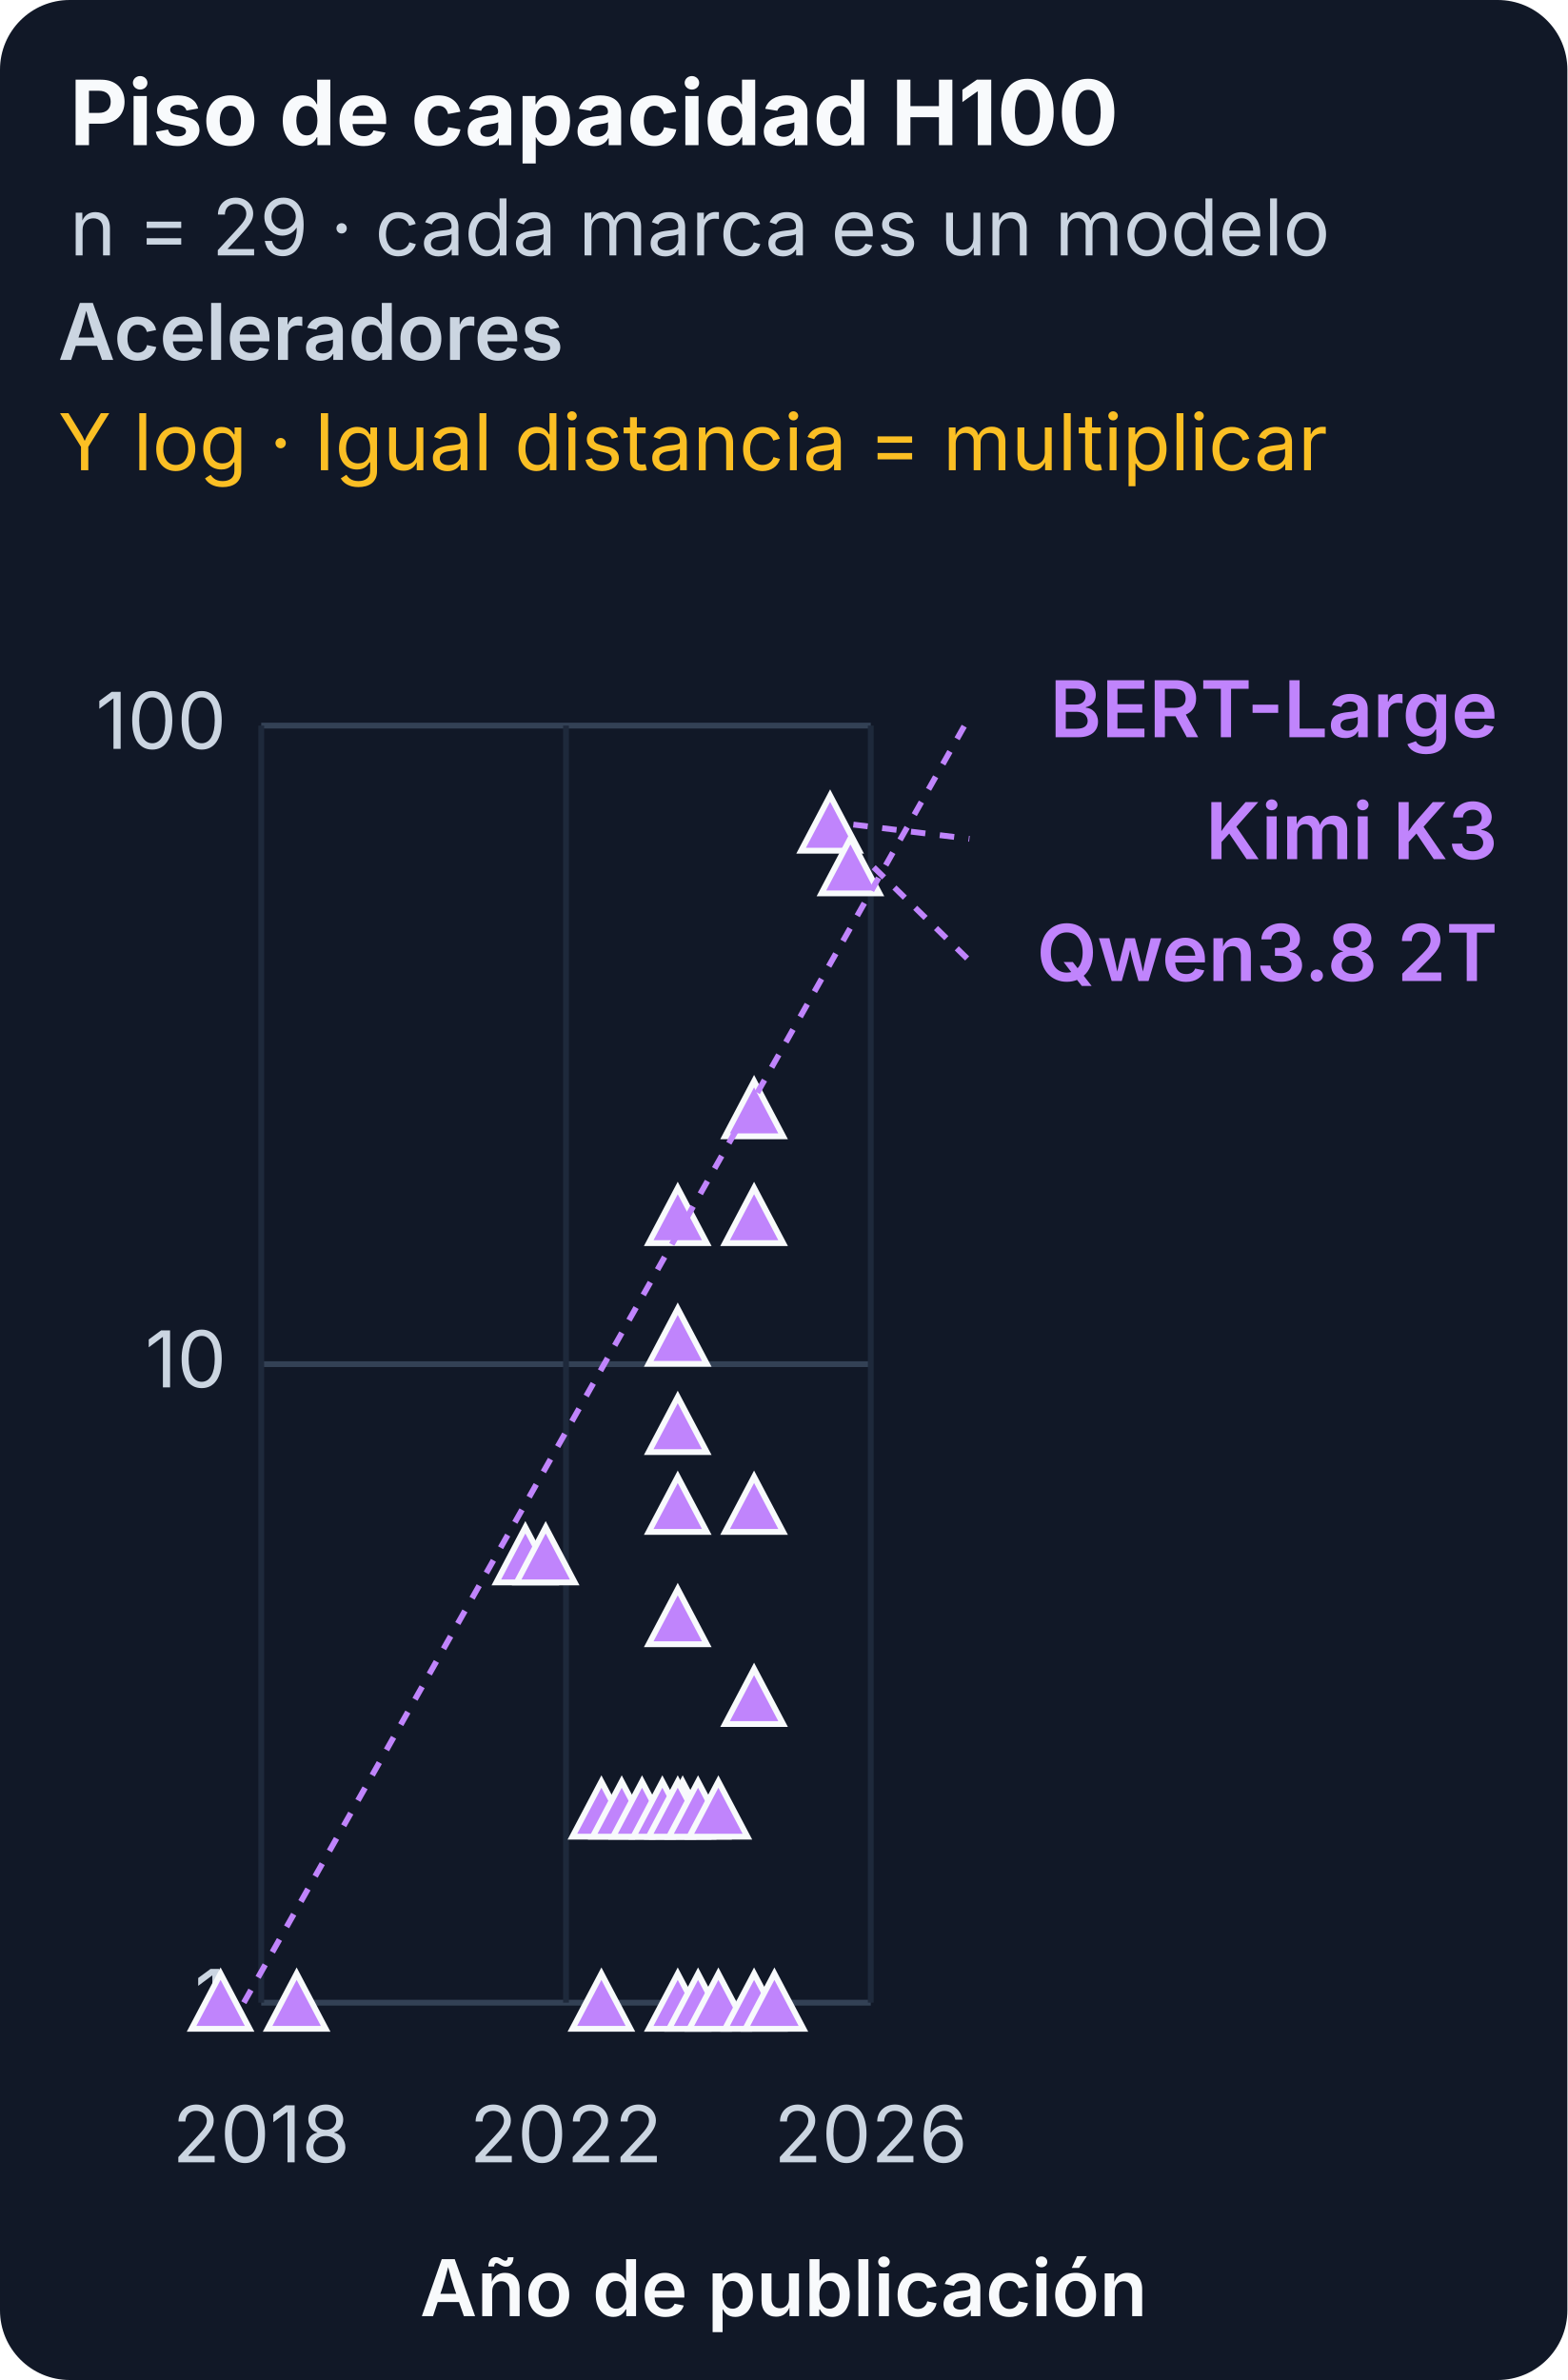
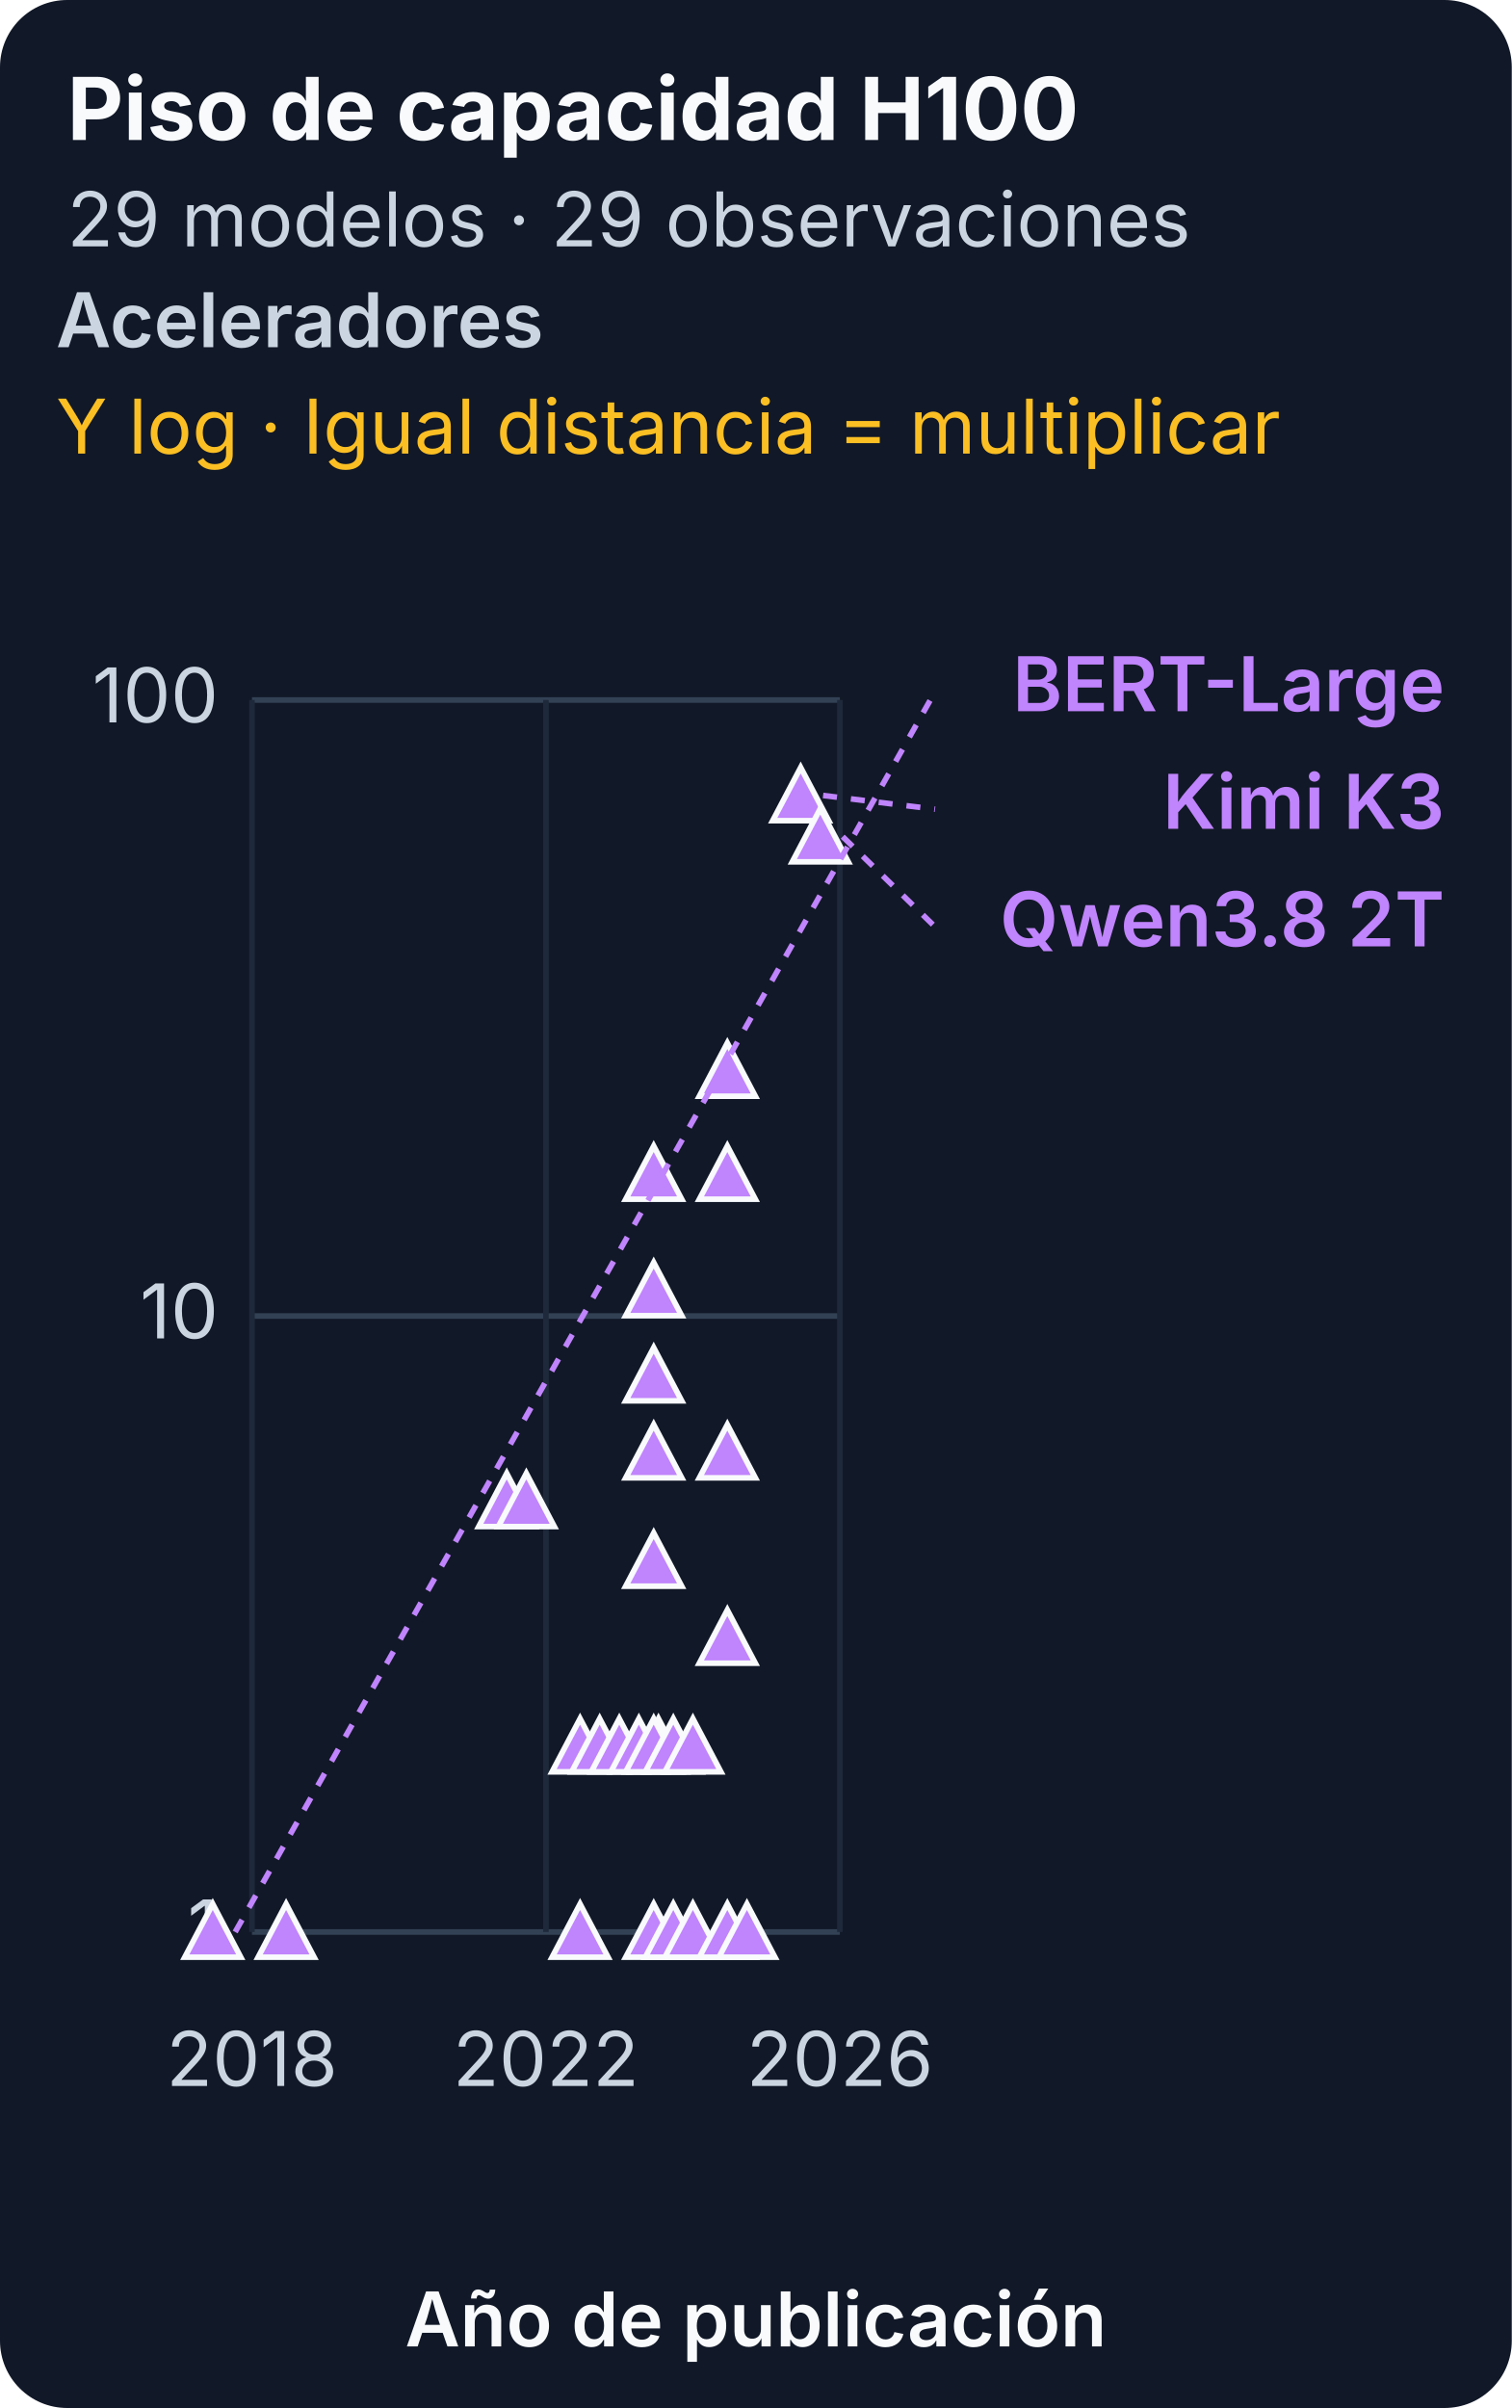
- <svg xmlns="http://www.w3.org/2000/svg" viewBox="0 0 540 820" role="img" aria-labelledby="title desc" style="max-width:100%;height:auto">
-   <rect width="540" height="820" rx="24" fill="#111827" />
+ <svg xmlns="http://www.w3.org/2000/svg" viewBox="0 0 540 860" role="img" aria-labelledby="title desc" style="max-width:100%;height:auto">
+   <rect width="540" height="860" rx="24" fill="#111827" />
  <text x="24" y="50" font-size="31" font-family="system-ui, -apple-system, sans-serif" fill="#f8fafc" text-anchor="start" font-weight="700">Piso de capacidad H100</text>
-   <text x="24" y="88" font-size="27" font-family="system-ui, -apple-system, sans-serif" fill="#cbd5e1" text-anchor="start" font-weight="400">n = 29 · cada marca es un modelo</text>
+   <text x="24" y="88" font-size="27" font-family="system-ui, -apple-system, sans-serif" fill="#cbd5e1" text-anchor="start" font-weight="400">29 modelos · 29 observaciones</text>
  <line x1="90" x2="300" y1="690.0" y2="690.0" stroke="#334155" stroke-width="2" />
  <text x="78" y="698.0" font-size="27" font-family="system-ui, -apple-system, sans-serif" fill="#cbd5e1" text-anchor="end" font-weight="400" data-axis-label="true">1</text>
  <line x1="90" x2="300" y1="470.0" y2="470.0" stroke="#334155" stroke-width="2" />
  <text x="78" y="478.0" font-size="27" font-family="system-ui, -apple-system, sans-serif" fill="#cbd5e1" text-anchor="end" font-weight="400" data-axis-label="true">10</text>
  <line x1="90" x2="300" y1="250.0" y2="250.0" stroke="#334155" stroke-width="2" />
  <text x="78" y="258.0" font-size="27" font-family="system-ui, -apple-system, sans-serif" fill="#cbd5e1" text-anchor="end" font-weight="400" data-axis-label="true">100</text>
  <line x1="90.0" x2="90.0" y1="250" y2="690" stroke="#1e293b" stroke-width="2" />
  <text x="90.0" y="745" font-size="27" font-family="system-ui, -apple-system, sans-serif" fill="#cbd5e1" text-anchor="middle" font-weight="400" data-axis-label="true">2018</text>
  <line x1="195.0" x2="195.0" y1="250" y2="690" stroke="#1e293b" stroke-width="2" />
  <text x="195.0" y="745" font-size="27" font-family="system-ui, -apple-system, sans-serif" fill="#cbd5e1" text-anchor="middle" font-weight="400" data-axis-label="true">2022</text>
  <line x1="300.0" x2="300.0" y1="250" y2="690" stroke="#1e293b" stroke-width="2" />
  <text x="300.0" y="745" font-size="27" font-family="system-ui, -apple-system, sans-serif" fill="#cbd5e1" text-anchor="middle" font-weight="400" data-axis-label="true">2026</text>
-   <text x="270.0" y="798" font-size="27" font-family="system-ui, -apple-system, sans-serif" fill="#f8fafc" text-anchor="middle" font-weight="600">Año de publicación</text>
+   <text x="270.0" y="838" font-size="27" font-family="system-ui, -apple-system, sans-serif" fill="#f8fafc" text-anchor="middle" font-weight="600">Año de publicación</text>
  <text x="20" y="124" font-size="27" font-family="system-ui, -apple-system, sans-serif" fill="#cbd5e1" text-anchor="start" font-weight="600" data-axis-label="true">Aceleradores</text>
  <text x="20" y="162" font-size="27" font-family="system-ui, -apple-system, sans-serif" fill="#fbbf24" text-anchor="start" font-weight="400" data-axis-label="true">Y log · Igual distancia = multiplicar</text>
  <g data-quantitative="true" data-model-id="DM_BERT_LARGE" data-status="SCENARIO" data-source-ids="S_DASH_GOOGLE_BERT_REPORT S_COURSE_DESIGN" data-value="1" data-unit="accelerator" data-claim-scope="physical_capacity_floor_not_topology_not_sla" data-marker="triangle" data-series="80 GB HBM capacity floor" data-series-marker="single" aria-label="DM_BERT_LARGE: 1 accelerator, SCENARIO">
    <path fill="#c084fc" stroke="#f8fafc" stroke-width="2" d="M76.0,680.0 L86.0,699.0 L66.0,699.0 Z" />
  </g>
  <g data-quantitative="true" data-model-id="DM_T5_11B" data-status="SCENARIO" data-source-ids="S_DASH_GOOGLE_T5_REPORT S_COURSE_DESIGN" data-value="1" data-unit="accelerator" data-claim-scope="physical_capacity_floor_not_topology_not_sla" data-marker="triangle" data-series="80 GB HBM capacity floor" data-series-marker="single" aria-label="DM_T5_11B: 1 accelerator, SCENARIO">
    <path fill="#c084fc" stroke="#f8fafc" stroke-width="2" d="M102.2,680.0 L112.2,699.0 L92.2,699.0 Z" />
  </g>
  <g data-quantitative="true" data-model-id="DM_BLOOM_176B" data-status="SCENARIO" data-source-ids="S_BIGSCIENCE_BLOOM_PAPER S_COURSE_DESIGN" data-value="5" data-unit="accelerator" data-claim-scope="physical_capacity_floor_not_topology_not_sla" data-marker="triangle" data-series="80 GB HBM capacity floor" data-series-marker="single" aria-label="DM_BLOOM_176B: 5 accelerator, SCENARIO">
    <path fill="#c084fc" stroke="#f8fafc" stroke-width="2" d="M181.0,526.2 L191.0,545.2 L171.0,545.2 Z" />
  </g>
  <g data-quantitative="true" data-model-id="DM_OPT_175B" data-status="SCENARIO" data-source-ids="S_DASH_META_OPT_REPORT S_COURSE_DESIGN" data-value="5" data-unit="accelerator" data-claim-scope="physical_capacity_floor_not_topology_not_sla" data-marker="triangle" data-series="80 GB HBM capacity floor" data-series-marker="single" aria-label="DM_OPT_175B: 5 accelerator, SCENARIO">
    <path fill="#c084fc" stroke="#f8fafc" stroke-width="2" d="M188.0,526.2 L198.0,545.2 L178.0,545.2 Z" />
  </g>
  <g data-quantitative="true" data-model-id="DM_DEEPSEEK_LLM_67B" data-status="SCENARIO" data-source-ids="S_DASH_DEEPSEEK_LLM_REPORT S_COURSE_DESIGN" data-value="2" data-unit="accelerator" data-claim-scope="physical_capacity_floor_not_topology_not_sla" data-marker="triangle" data-series="80 GB HBM capacity floor" data-series-marker="single" aria-label="DM_DEEPSEEK_LLM_67B: 2 accelerator, SCENARIO">
    <path fill="#c084fc" stroke="#f8fafc" stroke-width="2" d="M207.2,613.8 L217.2,632.8 L197.2,632.8 Z" />
  </g>
  <g data-quantitative="true" data-model-id="DM_LLAMA1_65B" data-status="SCENARIO" data-source-ids="S_DASH_META_LLAMA1_REPORT S_COURSE_DESIGN" data-value="2" data-unit="accelerator" data-claim-scope="physical_capacity_floor_not_topology_not_sla" data-marker="triangle" data-series="80 GB HBM capacity floor" data-series-marker="single" aria-label="DM_LLAMA1_65B: 2 accelerator, SCENARIO">
    <path fill="#c084fc" stroke="#f8fafc" stroke-width="2" d="M214.2,613.8 L224.2,632.8 L204.2,632.8 Z" />
  </g>
  <g data-quantitative="true" data-model-id="DM_LLAMA2_70B" data-status="SCENARIO" data-source-ids="S_DASH_META_LLAMA2_REPORT S_COURSE_DESIGN" data-value="2" data-unit="accelerator" data-claim-scope="physical_capacity_floor_not_topology_not_sla" data-marker="triangle" data-series="80 GB HBM capacity floor" data-series-marker="single" aria-label="DM_LLAMA2_70B: 2 accelerator, SCENARIO">
    <path fill="#c084fc" stroke="#f8fafc" stroke-width="2" d="M221.2,613.8 L231.2,632.8 L211.2,632.8 Z" />
  </g>
  <g data-quantitative="true" data-model-id="DM_MISTRAL_7B_V01" data-status="SCENARIO" data-source-ids="S_DASH_MISTRAL7_REPORT S_COURSE_DESIGN" data-value="1" data-unit="accelerator" data-claim-scope="physical_capacity_floor_not_topology_not_sla" data-marker="triangle" data-series="80 GB HBM capacity floor" data-series-marker="single" aria-label="DM_MISTRAL_7B_V01: 1 accelerator, SCENARIO">
    <path fill="#c084fc" stroke="#f8fafc" stroke-width="2" d="M207.2,680.0 L217.2,699.0 L197.2,699.0 Z" />
  </g>
  <g data-quantitative="true" data-model-id="DM_MIXTRAL_8X7B" data-status="SCENARIO" data-source-ids="S_DASH_MIXTRAL_REPORT S_COURSE_DESIGN" data-value="2" data-unit="accelerator" data-claim-scope="physical_capacity_floor_not_topology_not_sla" data-marker="triangle" data-series="80 GB HBM capacity floor" data-series-marker="single" aria-label="DM_MIXTRAL_8X7B: 2 accelerator, SCENARIO">
    <path fill="#c084fc" stroke="#f8fafc" stroke-width="2" d="M228.2,613.8 L238.2,632.8 L218.2,632.8 Z" />
  </g>
  <g data-quantitative="true" data-model-id="DM_QWEN_72B" data-status="SCENARIO" data-source-ids="S_DASH_QWEN_REPORT S_COURSE_DESIGN" data-value="2" data-unit="accelerator" data-claim-scope="physical_capacity_floor_not_topology_not_sla" data-marker="triangle" data-series="80 GB HBM capacity floor" data-series-marker="single" aria-label="DM_QWEN_72B: 2 accelerator, SCENARIO">
    <path fill="#c084fc" stroke="#f8fafc" stroke-width="2" d="M235.2,613.8 L245.2,632.8 L225.2,632.8 Z" />
  </g>
  <g data-quantitative="true" data-model-id="DM_DEEPSEEK_V2" data-status="SCENARIO" data-source-ids="S_DASH_DEEPSEEK_V2_REPORT S_COURSE_DESIGN" data-value="6" data-unit="accelerator" data-claim-scope="physical_capacity_floor_not_topology_not_sla" data-marker="triangle" data-series="80 GB HBM capacity floor" data-series-marker="single" aria-label="DM_DEEPSEEK_V2: 6 accelerator, SCENARIO">
    <path fill="#c084fc" stroke="#f8fafc" stroke-width="2" d="M233.5,508.8 L243.5,527.8 L223.5,527.8 Z" />
  </g>
  <g data-quantitative="true" data-model-id="DM_DEEPSEEK_V3" data-status="SCENARIO" data-source-ids="S_DEEPSEEK_V3_PAPER S_COURSE_DESIGN" data-value="17" data-unit="accelerator" data-claim-scope="physical_capacity_floor_not_topology_not_sla" data-marker="triangle" data-series="80 GB HBM capacity floor" data-series-marker="single" aria-label="DM_DEEPSEEK_V3: 17 accelerator, SCENARIO">
    <path fill="#c084fc" stroke="#f8fafc" stroke-width="2" d="M233.5,409.3 L243.5,428.3 L223.5,428.3 Z" />
  </g>
  <g data-quantitative="true" data-model-id="DM_GEMMA2_27B" data-status="SCENARIO" data-source-ids="S_DASH_GOOGLE_GEMMA2_REPORT S_COURSE_DESIGN" data-value="1" data-unit="accelerator" data-claim-scope="physical_capacity_floor_not_topology_not_sla" data-marker="triangle" data-series="80 GB HBM capacity floor" data-series-marker="single" aria-label="DM_GEMMA2_27B: 1 accelerator, SCENARIO">
    <path fill="#c084fc" stroke="#f8fafc" stroke-width="2" d="M233.5,680.0 L243.5,699.0 L223.5,699.0 Z" />
  </g>
  <g data-quantitative="true" data-model-id="DM_GEMMA_7B" data-status="SCENARIO" data-source-ids="S_DASH_GOOGLE_GEMMA1_CARD S_COURSE_DESIGN" data-value="1" data-unit="accelerator" data-claim-scope="physical_capacity_floor_not_topology_not_sla" data-marker="triangle" data-series="80 GB HBM capacity floor" data-series-marker="single" aria-label="DM_GEMMA_7B: 1 accelerator, SCENARIO">
    <path fill="#c084fc" stroke="#f8fafc" stroke-width="2" d="M240.5,680.0 L250.5,699.0 L230.5,699.0 Z" />
  </g>
  <g data-quantitative="true" data-model-id="DM_GROK1" data-status="SCENARIO" data-source-ids="S_DASH_XAI_GROK1_REPO S_COURSE_DESIGN" data-value="8" data-unit="accelerator" data-claim-scope="physical_capacity_floor_not_topology_not_sla" data-marker="triangle" data-series="80 GB HBM capacity floor" data-series-marker="single" aria-label="DM_GROK1: 8 accelerator, SCENARIO">
    <path fill="#c084fc" stroke="#f8fafc" stroke-width="2" d="M233.5,481.3 L243.5,500.3 L223.5,500.3 Z" />
  </g>
  <g data-quantitative="true" data-model-id="DM_LLAMA31_405B" data-status="SCENARIO" data-source-ids="S_META_LLAMA31_PAPER S_COURSE_DESIGN" data-value="11" data-unit="accelerator" data-claim-scope="physical_capacity_floor_not_topology_not_sla" data-marker="triangle" data-series="80 GB HBM capacity floor" data-series-marker="single" aria-label="DM_LLAMA31_405B: 11 accelerator, SCENARIO">
    <path fill="#c084fc" stroke="#f8fafc" stroke-width="2" d="M233.5,450.9 L243.5,469.9 L223.5,469.9 Z" />
  </g>
  <g data-quantitative="true" data-model-id="DM_LLAMA31_70B" data-status="SCENARIO" data-source-ids="S_META_LLAMA31_PAPER S_COURSE_DESIGN" data-value="2" data-unit="accelerator" data-claim-scope="physical_capacity_floor_not_topology_not_sla" data-marker="triangle" data-series="80 GB HBM capacity floor" data-series-marker="single" aria-label="DM_LLAMA31_70B: 2 accelerator, SCENARIO">
    <path fill="#c084fc" stroke="#f8fafc" stroke-width="2" d="M233.5,613.8 L243.5,632.8 L223.5,632.8 Z" />
  </g>
  <g data-quantitative="true" data-model-id="DM_LLAMA31_8B" data-status="SCENARIO" data-source-ids="S_META_LLAMA31_PAPER S_COURSE_DESIGN" data-value="1" data-unit="accelerator" data-claim-scope="physical_capacity_floor_not_topology_not_sla" data-marker="triangle" data-series="80 GB HBM capacity floor" data-series-marker="single" aria-label="DM_LLAMA31_8B: 1 accelerator, SCENARIO">
    <path fill="#c084fc" stroke="#f8fafc" stroke-width="2" d="M247.5,680.0 L257.5,699.0 L237.5,699.0 Z" />
  </g>
  <g data-quantitative="true" data-model-id="DM_MISTRAL_LARGE2_2407" data-status="SCENARIO" data-source-ids="S_DASH_MISTRAL_LARGE2_CARD S_COURSE_DESIGN" data-value="4" data-unit="accelerator" data-claim-scope="physical_capacity_floor_not_topology_not_sla" data-marker="triangle" data-series="80 GB HBM capacity floor" data-series-marker="single" aria-label="DM_MISTRAL_LARGE2_2407: 4 accelerator, SCENARIO">
    <path fill="#c084fc" stroke="#f8fafc" stroke-width="2" d="M233.5,547.5 L243.5,566.5 L223.5,566.5 Z" />
  </g>
  <g data-quantitative="true" data-model-id="DM_QWEN25_72B" data-status="SCENARIO" data-source-ids="S_DASH_QWEN25_REPORT S_COURSE_DESIGN" data-value="2" data-unit="accelerator" data-claim-scope="physical_capacity_floor_not_topology_not_sla" data-marker="triangle" data-series="80 GB HBM capacity floor" data-series-marker="single" aria-label="DM_QWEN25_72B: 2 accelerator, SCENARIO">
    <path fill="#c084fc" stroke="#f8fafc" stroke-width="2" d="M240.5,613.8 L250.5,632.8 L230.5,632.8 Z" />
  </g>
  <g data-quantitative="true" data-model-id="DM_QWEN2_72B" data-status="SCENARIO" data-source-ids="S_DASH_QWEN2_REPORT S_COURSE_DESIGN" data-value="2" data-unit="accelerator" data-claim-scope="physical_capacity_floor_not_topology_not_sla" data-marker="triangle" data-series="80 GB HBM capacity floor" data-series-marker="single" aria-label="DM_QWEN2_72B: 2 accelerator, SCENARIO">
    <path fill="#c084fc" stroke="#f8fafc" stroke-width="2" d="M247.5,613.8 L257.5,632.8 L237.5,632.8 Z" />
  </g>
  <g data-quantitative="true" data-model-id="DM_DEEPSEEK_R1" data-status="SCENARIO" data-source-ids="S_DASH_DEEPSEEK_R1_REPORT S_COURSE_DESIGN" data-value="17" data-unit="accelerator" data-claim-scope="physical_capacity_floor_not_topology_not_sla" data-marker="triangle" data-series="80 GB HBM capacity floor" data-series-marker="single" aria-label="DM_DEEPSEEK_R1: 17 accelerator, SCENARIO">
    <path fill="#c084fc" stroke="#f8fafc" stroke-width="2" d="M259.8,409.3 L269.8,428.3 L249.8,428.3 Z" />
  </g>
  <g data-quantitative="true" data-model-id="DM_GEMMA3_27B" data-status="SCENARIO" data-source-ids="S_DASH_GOOGLE_GEMMA3_REPORT S_COURSE_DESIGN" data-value="1" data-unit="accelerator" data-claim-scope="physical_capacity_floor_not_topology_not_sla" data-marker="triangle" data-series="80 GB HBM capacity floor" data-series-marker="single" aria-label="DM_GEMMA3_27B: 1 accelerator, SCENARIO">
    <path fill="#c084fc" stroke="#f8fafc" stroke-width="2" d="M259.8,680.0 L269.8,699.0 L249.8,699.0 Z" />
  </g>
  <g data-quantitative="true" data-model-id="DM_KIMI_K2" data-status="SCENARIO" data-source-ids="S_DASH_MOONSHOT_KIMI_K2_REPORT S_COURSE_DESIGN" data-value="25" data-unit="accelerator" data-claim-scope="physical_capacity_floor_not_topology_not_sla" data-marker="triangle" data-series="80 GB HBM capacity floor" data-series-marker="single" aria-label="DM_KIMI_K2: 25 accelerator, SCENARIO">
    <path fill="#c084fc" stroke="#f8fafc" stroke-width="2" d="M259.8,372.5 L269.8,391.5 L249.8,391.5 Z" />
  </g>
  <g data-quantitative="true" data-model-id="DM_LLAMA4_SCOUT" data-status="SCENARIO" data-source-ids="S_DASH_META_LLAMA4_CARD S_COURSE_DESIGN" data-value="3" data-unit="accelerator" data-claim-scope="physical_capacity_floor_not_topology_not_sla" data-marker="triangle" data-series="80 GB HBM capacity floor" data-series-marker="single" aria-label="DM_LLAMA4_SCOUT: 3 accelerator, SCENARIO">
    <path fill="#c084fc" stroke="#f8fafc" stroke-width="2" d="M259.8,575.0 L269.8,594.0 L249.8,594.0 Z" />
  </g>
  <g data-quantitative="true" data-model-id="DM_QWEN3_235B_A22B" data-status="SCENARIO" data-source-ids="S_DASH_QWEN3_REPORT S_COURSE_DESIGN" data-value="6" data-unit="accelerator" data-claim-scope="physical_capacity_floor_not_topology_not_sla" data-marker="triangle" data-series="80 GB HBM capacity floor" data-series-marker="single" aria-label="DM_QWEN3_235B_A22B: 6 accelerator, SCENARIO">
    <path fill="#c084fc" stroke="#f8fafc" stroke-width="2" d="M259.8,508.8 L269.8,527.8 L249.8,527.8 Z" />
  </g>
  <g data-quantitative="true" data-model-id="DM_QWEN3_30B_A3B" data-status="SCENARIO" data-source-ids="S_DASH_QWEN3_REPORT S_COURSE_DESIGN" data-value="1" data-unit="accelerator" data-claim-scope="physical_capacity_floor_not_topology_not_sla" data-marker="triangle" data-series="80 GB HBM capacity floor" data-series-marker="single" aria-label="DM_QWEN3_30B_A3B: 1 accelerator, SCENARIO">
    <path fill="#c084fc" stroke="#f8fafc" stroke-width="2" d="M266.8,680.0 L276.8,699.0 L256.8,699.0 Z" />
  </g>
  <g data-quantitative="true" data-model-id="DM_KIMI_K3" data-status="SCENARIO" data-source-ids="S_MOONSHOT_KIMI_K3_PAPER S_COURSE_DESIGN" data-value="70" data-unit="accelerator" data-claim-scope="physical_capacity_floor_not_topology_not_sla" data-marker="triangle" data-series="80 GB HBM capacity floor" data-series-marker="single" aria-label="DM_KIMI_K3: 70 accelerator, SCENARIO">
    <path fill="#c084fc" stroke="#f8fafc" stroke-width="2" d="M286.0,274.1 L296.0,293.1 L276.0,293.1 Z" />
  </g>
  <g data-quantitative="true" data-model-id="DM_QWEN38_24T_A95B" data-status="SCENARIO" data-source-ids="S_QWEN38_MODELSCOPE S_COURSE_DESIGN" data-value="60" data-unit="accelerator" data-claim-scope="physical_capacity_floor_not_topology_not_sla" data-marker="triangle" data-series="80 GB HBM capacity floor" data-series-marker="single" aria-label="DM_QWEN38_24T_A95B: 60 accelerator, SCENARIO">
    <path fill="#c084fc" stroke="#f8fafc" stroke-width="2" d="M293.0,288.8 L303.0,307.8 L283.0,307.8 Z" />
  </g>
  <line x1="84.0" y1="690.0" x2="334.0" y2="247" stroke="#c084fc" stroke-width="2" stroke-dasharray="5 5" data-leader="true" />
  <text x="516" y="254" font-size="27" font-family="system-ui, -apple-system, sans-serif" fill="#c084fc" text-anchor="end" font-weight="600" data-direct-label="true">BERT-Large</text>
  <line x1="294.0" y1="284.1" x2="334.0" y2="289" stroke="#c084fc" stroke-width="2" stroke-dasharray="5 5" data-leader="true" />
  <text x="516" y="296" font-size="27" font-family="system-ui, -apple-system, sans-serif" fill="#c084fc" text-anchor="end" font-weight="600" data-direct-label="true">Kimi K3</text>
  <line x1="301.0" y1="298.8" x2="334.0" y2="331" stroke="#c084fc" stroke-width="2" stroke-dasharray="5 5" data-leader="true" />
  <text x="516" y="338" font-size="27" font-family="system-ui, -apple-system, sans-serif" fill="#c084fc" text-anchor="end" font-weight="600" data-direct-label="true">Qwen3.8 2T</text>
</svg>
